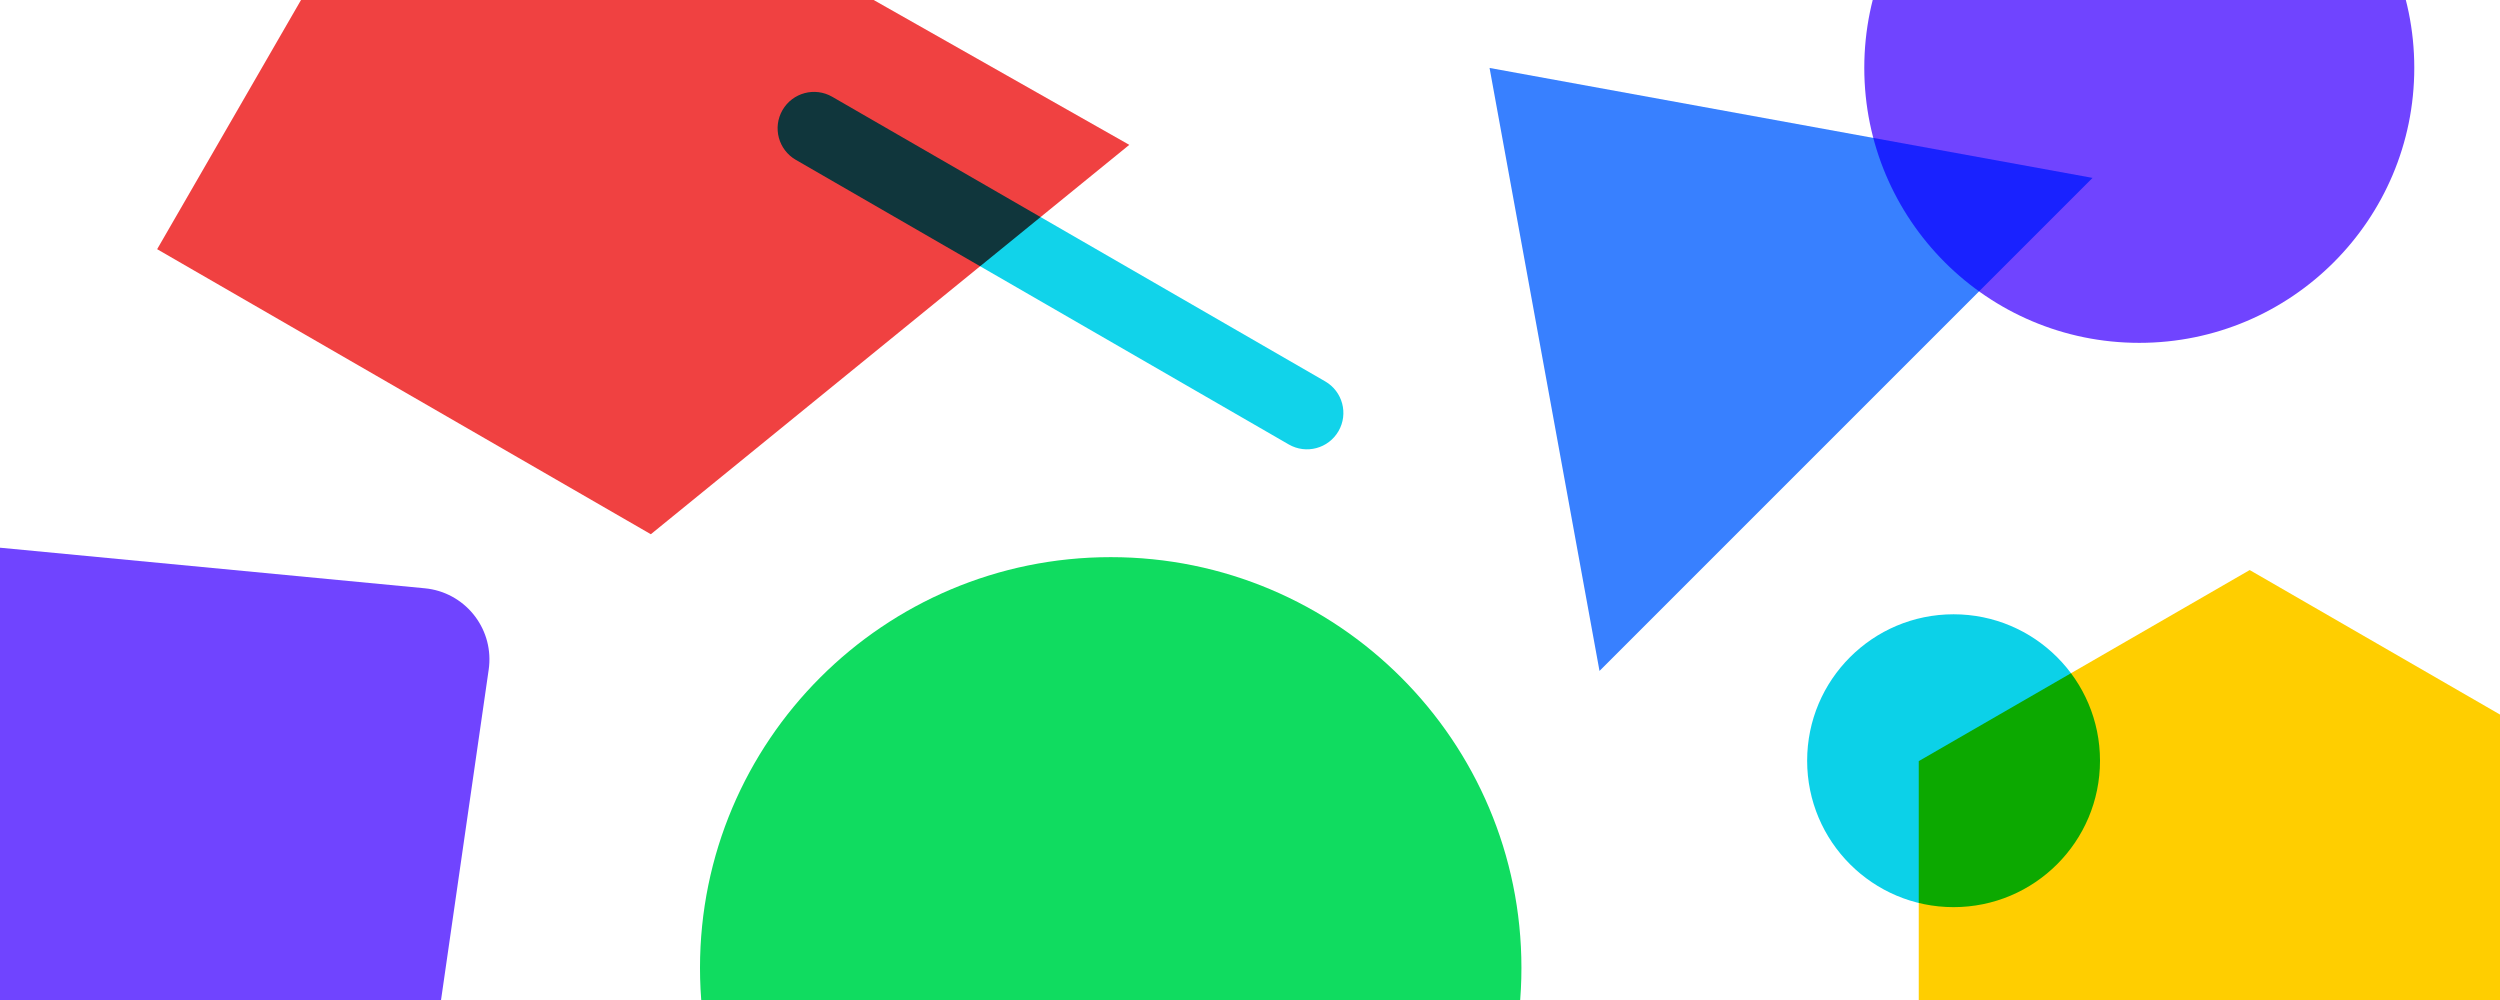
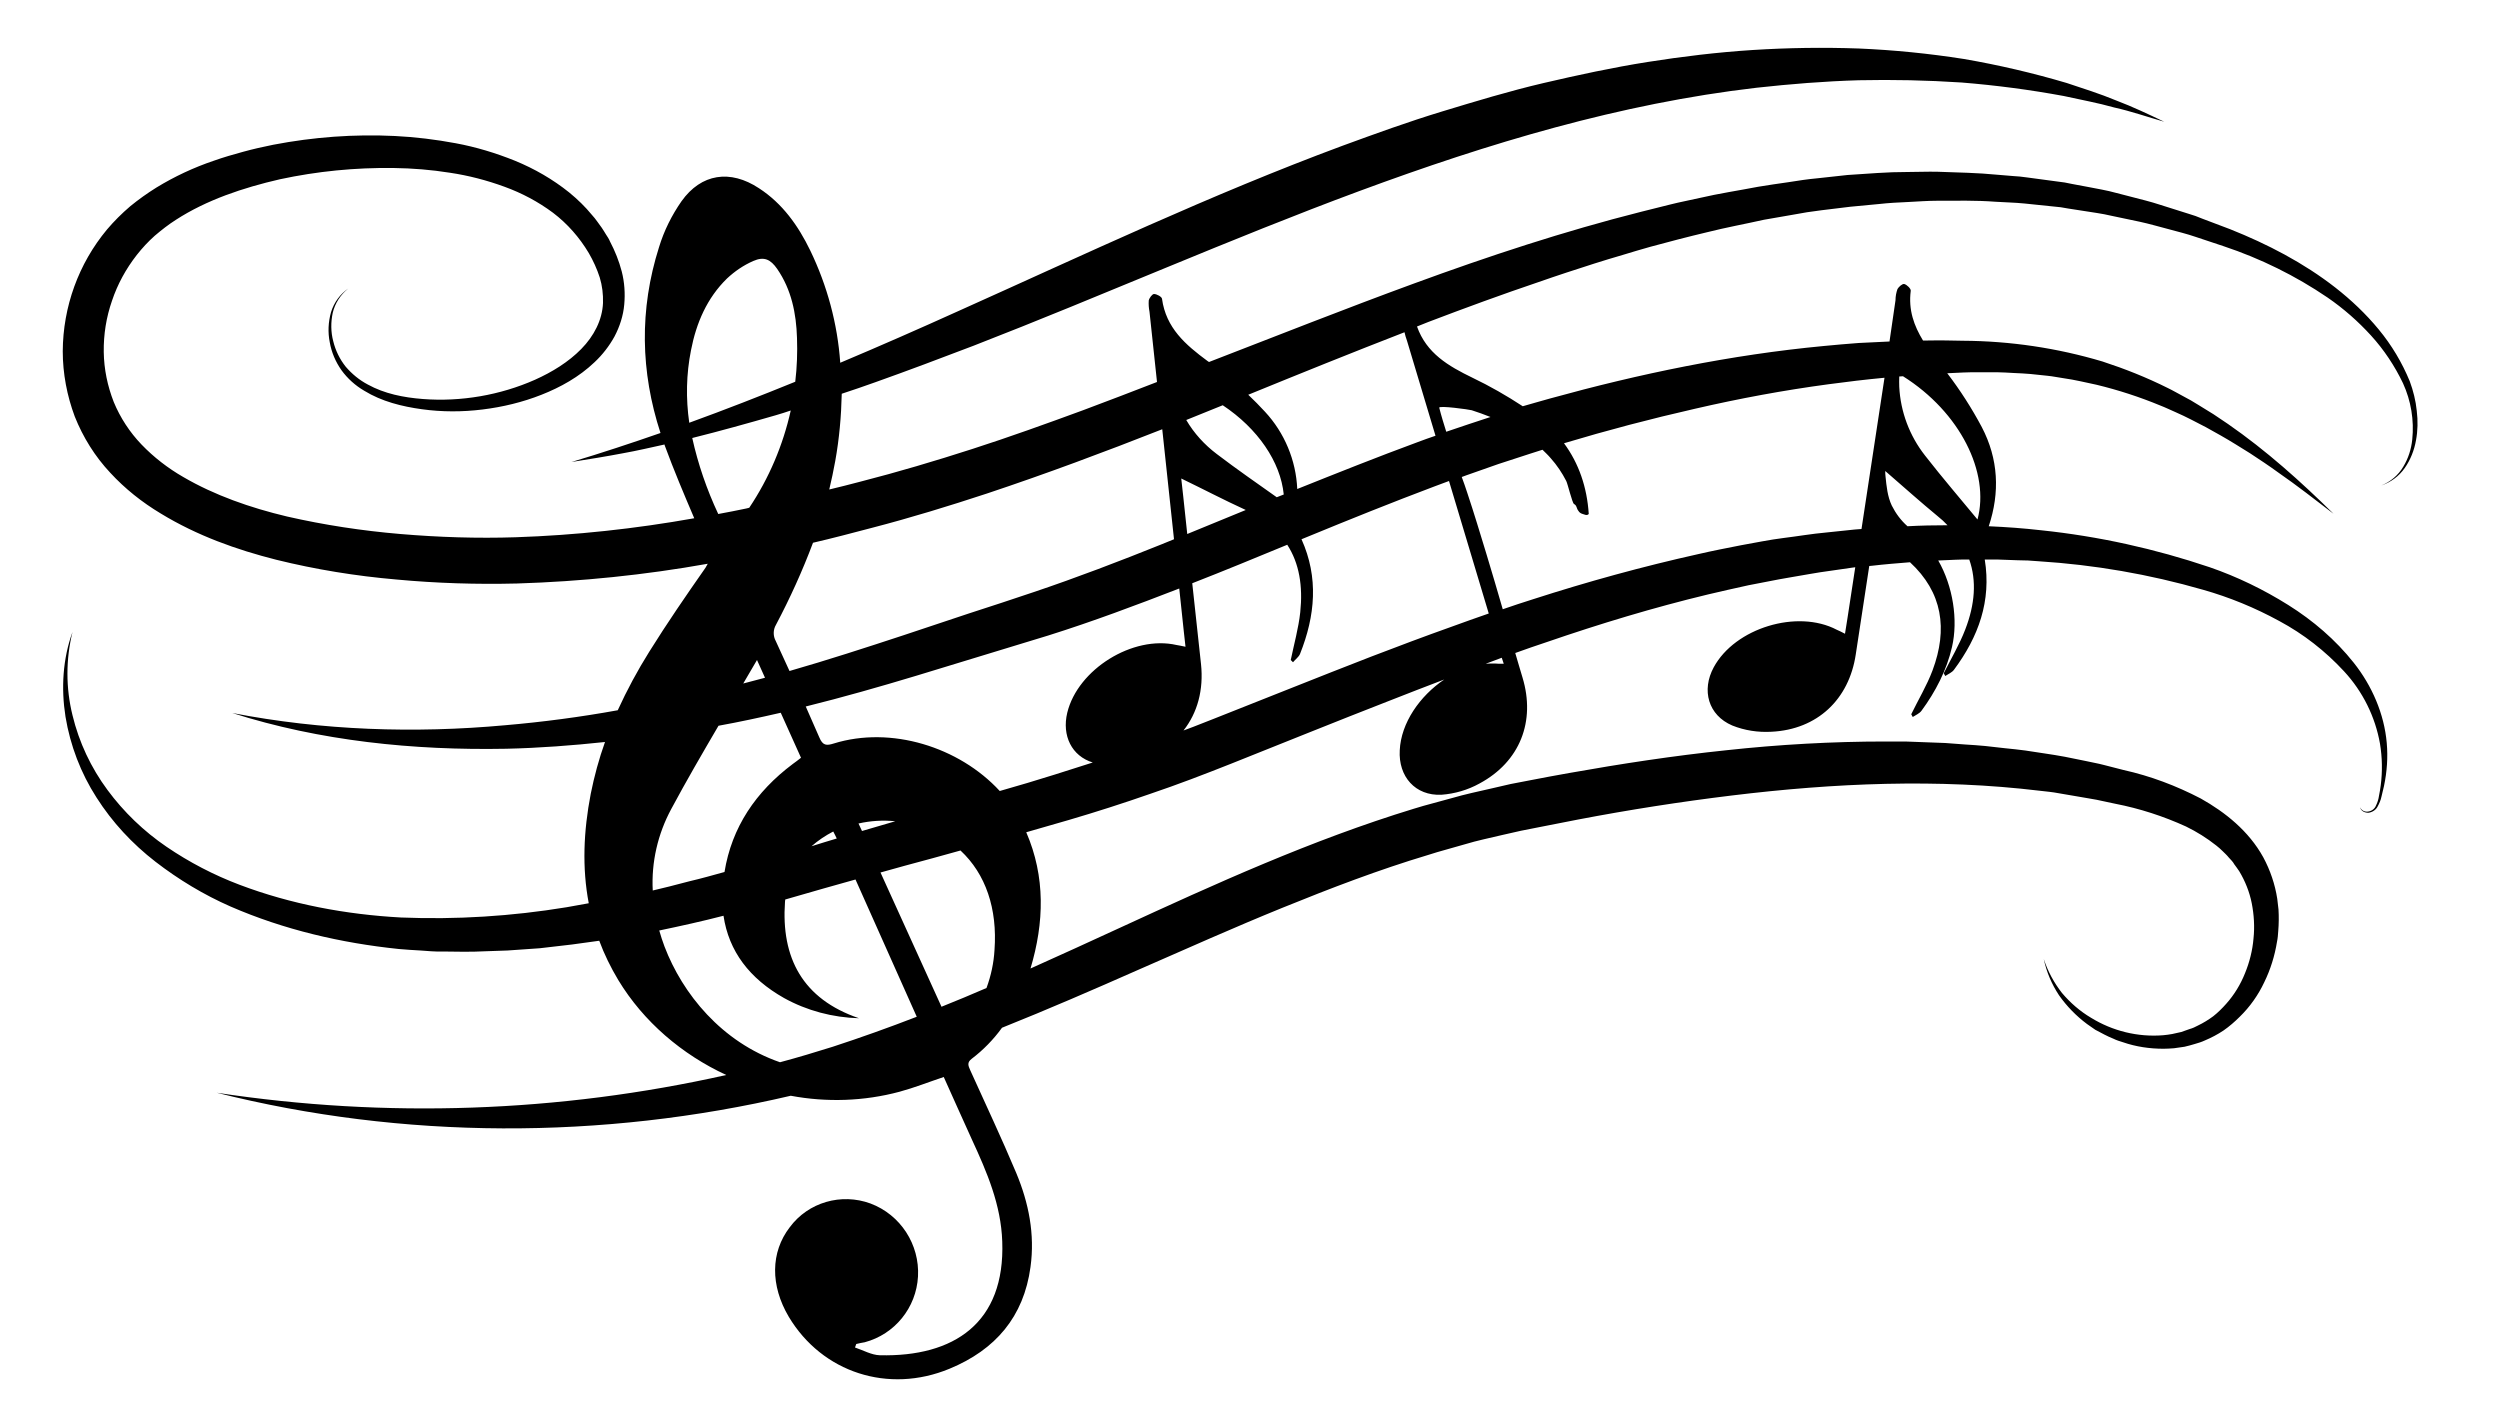
- <svg xmlns="http://www.w3.org/2000/svg" width="350" height="140" style="background:#f6f7f9">
-   <g fill="none" fill-rule="evenodd">
-     <path fill="#F04141" style="mix-blend-mode:multiply" d="M61.905-34.23l96.194 54.51-66.982 54.512L22 34.887z" />
-     <circle fill="#10DC60" style="mix-blend-mode:multiply" cx="155.5" cy="135.5" r="57.5" />
-     <path fill="#3880FF" style="mix-blend-mode:multiply" d="M208.538 9.513l84.417 15.392L223.93 93.93z" />
-     <path fill="#FFCE00" style="mix-blend-mode:multiply" d="M268.625 106.557l46.332-26.75 46.332 26.75v53.5l-46.332 26.75-46.332-26.75z" />
-     <circle fill="#7044FF" style="mix-blend-mode:multiply" cx="299.5" cy="9.5" r="38.5" />
-     <rect fill="#11D3EA" style="mix-blend-mode:multiply" transform="rotate(-60 148.47 37.886)" x="143.372" y="-7.056" width="10.196" height="89.884" rx="5.098" />
-     <path d="M-25.389 74.253l84.86 8.107c5.498.525 9.53 5.407 9.004 10.905a10 10 0 0 1-.057.477l-12.36 85.671a10.002 10.002 0 0 1-11.634 8.42l-86.351-15.226c-5.44-.959-9.07-6.145-8.112-11.584l13.851-78.551a10 10 0 0 1 10.799-8.219z" fill="#7044FF" style="mix-blend-mode:multiply" />
-     <circle fill="#0CD1E8" style="mix-blend-mode:multiply" cx="273.5" cy="106.5" r="20.5" />
-   </g>
+ <svg xmlns="http://www.w3.org/2000/svg" version="1.1" id="Layer_1" x="0px" y="0px" viewBox="0 0 1000 568" style="enable-background:new 0 0 1000 568;" xml:space="preserve">
+   <path d="M966.7,164.3c-0.4-4-1.4-8-2.8-11.8c-3.1-7.5-7.2-14.4-12.4-20.7c-5.1-6.2-11-11.8-17.4-16.8c-12.7-9.9-27.2-17.4-42-23.3  L881,87.5l-2.8-1.1c-0.9-0.3-1.9-0.6-2.8-0.9l-5.7-1.8l-5.7-1.8c-1.9-0.6-3.8-1.2-5.8-1.7l-11.6-3c-3.9-1.1-7.8-1.7-11.8-2.5  l-5.9-1.1l-3-0.6l-3-0.4L811,71c-2-0.3-4-0.5-6-0.6l-6-0.5c-8-0.8-16-0.9-24-1.2c-4-0.1-8,0.1-12,0.1l-6,0.1c-2,0.1-4,0.2-6,0.3  L739,70l-11.9,1.3c-2,0.2-4,0.4-6,0.7l-5.9,0.9c-4,0.6-7.9,1.1-11.9,1.8c-7.8,1.5-15.8,2.7-23.5,4.5c-3.9,0.9-7.8,1.6-11.7,2.6  l-11.6,2.9c-30.9,7.8-61.2,17.8-90.9,28.7c-27.6,10.1-54.8,20.9-82,31.4l-0.6-0.4c-8.8-6.5-16.6-13.2-18.2-24.9  c-0.1-0.8-2.1-1.9-3.2-1.9c-0.7,0-1.9,1.6-2.1,2.6c-0.1,1.5,0,3,0.3,4.5l3,28.1c-9.8,3.8-19.7,7.6-29.6,11.3  c-14.7,5.4-29.4,10.7-44.3,15.5s-29.7,9.2-44.9,13.1c-4.1,1.1-8.2,2.1-12.3,3.1c0.9-3.8,1.7-7.5,2.4-11.4c1.6-8.9,2.4-17.9,2.6-26.9  c4.5-1.5,9-3,13.4-4.6c13.2-4.7,26.2-9.6,39.3-14.6c52-20.2,102.8-42.8,154.4-61.9s104.4-35,158.8-41.3c13.6-1.5,27.2-2.6,40.9-3  c13.7-0.3,27.4,0,41.1,0.9c13.7,1.1,27.4,2.9,40.9,5.4c6.7,1.5,13.5,2.7,20.2,4.6c6.8,1.5,13.3,3.8,20,5.7c-6.3-3-12.6-6-19.2-8.5  c-6.5-2.7-13.2-4.8-19.8-7c-13.5-4-27.2-7.2-41.1-9.6c-14-2.2-28-3.6-42.1-4.2c-14.1-0.5-28.3-0.3-42.4,0.6s-28.2,2.6-42.1,4.8  s-27.8,5.2-41.5,8.4s-27.2,7.3-40.7,11.4s-26.7,8.9-39.8,13.7c-52.6,19.5-103,43.4-153.6,66.1c-15.7,7.1-31.4,14-47.3,20.7  c-1.1-15.6-5.2-30.8-12-44.9c-4.8-9.9-11.1-18.8-20.5-24.9c-11.5-7.6-23.1-5.9-31,5.2c-3.9,5.6-7,11.8-9,18.4  c-7.9,24.9-7.4,49.8,0.6,74.3c-11.8,4.1-23.6,8-35.6,11.6c6.9-1.1,13.8-2.2,20.6-3.5c5.6-1,11.1-2.3,16.6-3.5l0.1,0.4  c3.6,9.8,7.7,19.5,11.8,29.1c-23.6,4.2-47.5,6.8-71.4,7.6c-15.4,0.5-30.8,0-46.2-1.3c-15.3-1.3-30.4-3.6-45.3-7  c-14.7-3.5-29-8.5-41.5-15.8c-6.1-3.5-11.8-7.9-16.7-13c-4.7-4.9-8.5-10.7-11.1-17c-2.5-6.4-3.9-13.1-4-20c-0.1-7,1-13.9,3.3-20.5  c2.2-6.6,5.6-12.8,9.9-18.3c2.2-2.8,4.6-5.4,7.2-7.7c2.7-2.3,5.5-4.5,8.5-6.4C82.6,80,97.2,75.1,112,71.7  c14.9-3.2,30.1-4.7,45.4-4.5c7.6,0.1,15.1,0.7,22.6,1.9c7.4,1.1,14.7,3,21.8,5.6c6.9,2.5,13.5,6,19.4,10.4  c5.8,4.4,10.6,9.9,14.3,16.1c1.8,3.1,3.3,6.4,4.4,9.8c1,3.3,1.4,6.7,1.3,10.2c-0.3,6.8-3.6,13.2-8.7,18.4s-11.6,9.2-18.5,12.3  c-7,3.1-14.4,5.3-21.9,6.6c-7.6,1.3-15.3,1.7-23,1.1c-7.7-0.6-15.3-2.1-22-5.8c-3.4-1.8-6.3-4.2-8.8-7.1c-2.4-3-4.1-6.5-5-10.2  c-1-3.7-1-7.7-0.2-11.4c0.9-3.8,3.1-7.2,6.2-9.7c-3.3,2.3-5.7,5.6-6.9,9.5c-1.1,3.9-1.3,8-0.5,12c0.7,4,2.3,7.8,4.7,11.2  c2.4,3.3,5.5,6.1,9.1,8.2c7,4.3,15.1,6.3,23.1,7.4c8,1.1,16.1,1.1,24.2,0.1c8.1-1,16-2.9,23.6-5.9c7.6-3,15-7.1,21.2-13  c3.2-3,5.9-6.5,8-10.3c2.1-4,3.5-8.3,3.9-12.8c0.4-4.4,0.1-8.9-1-13.2c-1.1-4.2-2.7-8.2-4.7-12c-0.4-1-1-1.9-1.6-2.8  s-1.1-1.9-1.7-2.7c-1.3-1.7-2.4-3.5-3.9-5.1c-2.7-3.3-5.8-6.3-9.1-9c-6.6-5.3-13.9-9.5-21.7-12.7c-7.7-3.1-15.6-5.5-23.7-7  c-8-1.5-16.2-2.5-24.3-2.9c-16.3-0.8-32.6,0.4-48.7,3.5c-4,0.8-8,1.7-12,2.8s-7.9,2.2-11.8,3.6c-8,2.7-15.7,6.3-22.9,10.7  c-3.7,2.3-7.2,4.8-10.5,7.5c-3.4,2.9-6.5,6-9.3,9.3c-11.4,13.7-17.6,30.9-17.7,48.7c0,8.9,1.7,17.8,4.8,26.1  c3.3,8.3,8.1,16,14.2,22.5c5.9,6.4,12.7,11.8,20.2,16.3c14.6,8.9,30.4,14.5,46.2,18.5c15.8,3.9,31.8,6.5,48,7.9  c16.1,1.5,32.2,2,48.3,1.6c25.6-0.8,51.1-3.4,76.3-7.9c-0.3,0.6-0.6,1.1-0.9,1.6c-7.7,11-15.4,22.2-22.5,33.6  c-4.7,7.5-8.9,15.3-12.6,23.4c-14.9,2.7-30,4.7-45.1,6c-36.2,3.3-73,2.1-109.1-4.9c35.1,11.2,72.5,15,109.6,14.3  c13.2-0.3,26.4-1.3,39.5-2.7c-2.4,6.7-4.3,13.7-5.7,20.7c-2.9,15-3.5,29.6-0.8,43.8c-3,0.5-5.9,1.1-8.9,1.6  c-21.9,3.6-44.1,5-66.2,4.1c-22-1.2-44-5.3-64.6-13.1c-10.3-3.9-20.1-9-29.2-15.2c-9.1-6.2-17.1-13.9-23.6-22.7  c-6.6-8.9-11.4-19.1-14-29.9c-2.7-10.9-2.7-22.4,0-33.3c-3.9,10.7-4.6,22.5-2.8,33.9c1.9,11.5,6.1,22.5,12.4,32.3  c6.3,9.9,14.3,18.5,23.6,25.7c9.2,7.1,19.3,13.2,30,17.9c21.4,9.3,44.2,14.6,67.3,17c2.9,0.3,5.8,0.4,8.7,0.6s5.8,0.5,8.7,0.4  c5.8,0.1,11.6,0.2,17.4-0.1c2.9-0.1,5.8-0.2,8.7-0.3l8.6-0.6l4.3-0.3l4.3-0.5l8.6-1c3.6-0.5,7.3-1,10.9-1.5c2,5.4,4.6,10.7,7.6,15.7  c10.1,16.7,25.5,29.8,43.2,38c-66.9,15-136,17.4-203.8,7.1c74.4,18.7,154,18.9,229.6,1.2c14.4,2.7,29.3,2.2,43.5-1.6  c5.9-1.6,11.7-3.9,17.7-5.9c3.8,8.4,7.5,16.8,11.3,25.1c6,13,11.6,26,12.1,40.7c1.2,32.6-19.3,46.2-49,45.5c-3.3-0.1-6.6-2-9.9-3.1  l0.5-1.4c1.1-0.3,2.3-0.5,3.4-0.7c12-3.2,20.6-13.8,21.3-26.3c0.7-12.8-7-24.7-19-29.2c-11.7-4.3-24.9-0.5-32.3,9.5  c-7.7,10-7.8,23.3-0.4,35.8c13.4,22.4,39.9,30.9,64.3,20.8c18.4-7.6,29.7-20.8,32.4-40.7c1.8-13.1-0.7-25.6-5.7-37.6  c-5.8-13.8-12.2-27.4-18.4-41.1c-0.8-1.8-1.4-3.1,0.6-4.6c4.6-3.5,8.7-7.7,12.1-12.4c18.5-7.4,36.7-15.3,54.8-23.3  c19.2-8.4,38.2-16.9,57.4-24.7s38.5-15.2,58.2-21.1c2.4-0.8,4.9-1.5,7.4-2.2l7.4-2.1c4.9-1.5,9.9-2.5,14.9-3.7l7.5-1.7l7.6-1.5  c5.1-1,10.2-2,15.3-3c20.4-3.9,40.9-7.1,61.4-9.6c41-5,82.5-6.8,123.2-1.9c2.5,0.3,5.1,0.5,7.6,1l7.6,1.3c2.5,0.5,5.1,0.8,7.5,1.3  l7.5,1.6c9.8,1.9,19.3,5,28.3,9.1c4.3,2.1,8.3,4.6,12.1,7.6c0.9,0.7,1.8,1.5,2.6,2.3s1.7,1.6,2.4,2.5l1.2,1.3c0.4,0.4,0.7,0.9,1,1.4  c0.6,0.9,1.4,1.8,2,2.8c2.4,4,4.1,8.3,5,12.8c0.9,4.6,1.2,9.4,0.7,14.1c-0.4,4.8-1.6,9.5-3.4,13.9c-1.8,4.5-4.3,8.6-7.5,12.2  c-1.6,1.8-3.3,3.5-5.2,5c-1.9,1.4-4,2.7-6.1,3.7c-1.1,0.6-2.2,1.1-3.3,1.4c-1.2,0.4-2.3,0.8-3.4,1.2l-3.6,0.8  c-1.2,0.2-2.4,0.4-3.7,0.5c-10.1,0.8-20.2-1.7-28.8-7c-4.4-2.6-8.3-6-11.6-9.9c-3.2-4.1-5.7-8.7-7.3-13.6c1.1,5.2,3.2,10.1,6.1,14.5  c3.1,4.4,6.9,8.3,11.2,11.5l3.3,2.3l3.6,1.9c1.2,0.6,2.4,1.2,3.7,1.7c1.2,0.6,2.5,1,3.8,1.4c5.2,1.8,10.7,2.6,16.2,2.6  c1.4,0,2.8-0.1,4.2-0.2l4.2-0.6c1.4-0.3,2.7-0.7,4.1-1.1c1.4-0.4,2.7-0.8,4-1.4c2.6-1.1,5.1-2.4,7.5-4c2.3-1.6,4.5-3.5,6.5-5.5  c4.1-4,7.4-8.7,9.8-13.8c2.5-5.1,4.2-10.6,5.1-16.2c0.3-1.4,0.4-2.8,0.5-4.3c0.1-1.4,0.2-2.9,0.2-4.3c0-1.4,0-2.9-0.1-4.3l-0.5-4.3  c-0.9-5.8-2.8-11.4-5.6-16.6c-5.8-10.5-15.2-18-25-23.5c-9.8-5.1-20.1-9-30.9-11.4l-7.8-2c-2.6-0.7-5.2-1.1-7.8-1.7l-7.9-1.6  c-2.6-0.5-5.3-0.9-7.9-1.3l-7.9-1.2c-2.7-0.4-5.3-0.6-8-0.9l-8-0.9c-2.7-0.3-5.3-0.4-8-0.6l-8-0.6c-2.7-0.1-5.3-0.2-8-0.3l-8-0.3h-8  c-21.2,0-42.5,1.2-63.6,3.5c-21.1,2.2-42,5.4-62.8,9.1c-5.2,0.9-10.4,1.9-15.6,2.9l-7.8,1.5l-7.8,1.8c-5.2,1.2-10.5,2.3-15.6,3.8  l-7.7,2.1c-2.6,0.7-5.2,1.4-7.7,2.2c-40.9,12.5-79.5,30.1-117.5,47.6c-12,5.5-23.9,11-35.8,16.3c5.5-18.4,6-36.7-1.7-54.5  c5.7-1.6,11.3-3.3,17-4.9c10.9-3.2,21.8-6.7,32.7-10.5c5.4-1.8,10.8-3.8,16.2-5.8l8.1-3.1l7.9-3.1c21.1-8.4,42-16.9,63.1-25.1  c7.4-2.9,14.8-5.8,22.2-8.6c-9.8,6.6-17.3,17.4-17.8,28.3c-0.6,10.5,6.2,18.3,16.7,17.8c5.3-0.4,10.5-1.9,15.2-4.5  c16.2-8.7,22.5-24.9,17.2-42.4c-1-3.2-1.9-6.5-2.9-9.8c4.2-1.5,8.4-3,12.7-4.4c21.2-7.3,42.7-13.8,64.3-19  c5.4-1.3,10.9-2.5,16.3-3.7c5.5-1,10.9-2.2,16.4-3.1s11-2,16.5-2.7l8.3-1.2l1.5-0.2l-3.1,20.3l-1,6.3c-1.5-0.8-2.4-1.2-3.3-1.6  c-15.8-8.3-40.7-0.7-49.2,15c-5,9.2-2.2,19.2,7.4,23.3c5,2,10.3,2.8,15.7,2.5c18.3-0.9,31-12.9,33.7-30.9  c1.8-11.8,3.6-23.6,5.4-35.4l1.1-0.1c5.1-0.6,10.2-1,15.2-1.4c13,12,15.2,26.7,9,43.3c-2.3,6.1-5.7,11.7-8.5,17.5l0.6,1.1  c1.2-0.8,2.7-1.4,3.5-2.5c5.6-7.6,10.1-16.3,12.2-25.5c2.5-10.8,0.4-24.3-5.5-34.6c2.3-0.1,4.5-0.2,6.8-0.3c1.9-0.1,3.7-0.1,5.6-0.1  c3,8.5,2.3,17.9-1.6,28c-2.3,6-5.7,11.7-8.6,17.5l0.6,1.1c1.2-0.8,2.7-1.4,3.5-2.5c9.8-13.2,15-27.5,12.3-44.1c1.6,0,3.2,0,4.8,0  l8.3,0.3l4.2,0.1l4.2,0.3c22.3,1.4,44.3,5.2,65.8,11.4c10.6,3,20.8,7.2,30.5,12.5c9.7,5.2,18.4,12,25.9,20.1  c7.5,8.1,12.5,18.2,14.4,29c0.9,5.5,1,11.1,0.3,16.6c-0.2,1.4-0.4,2.8-0.7,4.2c-0.2,1.4-0.6,2.7-1.2,3.9c-0.5,1.3-1.7,2.2-3,2.4  c-1.4,0.3-2.8-0.4-3.4-1.7c0.2,0.7,0.6,1.3,1.3,1.7c0.7,0.4,1.4,0.5,2.1,0.5c1.5-0.2,2.9-1.1,3.6-2.4c0.7-1.3,1.3-2.6,1.6-4.1  c0.3-1.4,0.7-2.8,1-4.2c1.2-5.7,1.6-11.5,1.1-17.2c-1-11.6-5.9-22.9-13.2-32.1s-16.3-16.9-26.2-23.1c-9.9-6.2-20.4-11.3-31.4-15.1  c-21.9-7.4-44.5-12.4-67.5-14.8c-7-0.8-13.9-1.3-20.9-1.6c4.5-13.5,3.9-26.9-2.8-39.7c-4-7.5-8.6-14.7-13.8-21.5  c2.1-0.1,4.3-0.2,6.4-0.3l3.4-0.1h10.1c2.2,0,4.5,0.2,6.7,0.3s4.5,0.2,6.7,0.4l6.7,0.7c2.2,0.2,4.4,0.7,6.6,1  c4.4,0.6,8.8,1.7,13.1,2.6c8.7,2.1,17.3,4.9,25.5,8.3c2.1,0.8,4.1,1.8,6.2,2.7s4.1,1.9,6.1,2.9l6,3.1l5.9,3.3c2,1.1,3.9,2.3,5.9,3.5  s3.9,2.4,5.8,3.6c3.8,2.5,7.6,5,11.3,7.7c7.5,5.2,14.8,10.9,22.1,16.5c-13.1-12.9-26.9-25.3-42.2-35.9l-5.8-3.9l-6-3.7  c-2-1.3-4-2.4-6.1-3.5s-4.1-2.3-6.2-3.3c-8.4-4.2-17.2-7.7-26.1-10.6c-18.1-5.4-36.9-8.2-55.8-8.3c-4.7-0.1-9.3-0.2-14-0.1h-2  c-3.6-5.9-5.9-12.2-4.9-19.9c0.1-0.8-1.5-2.4-2.6-2.7c-0.7-0.2-2.2,1.1-2.7,2c-0.5,1.4-0.8,2.9-0.8,4.5l-2.4,16.5  c-4.1,0.2-8.2,0.4-12.4,0.6c-4.6,0.4-9.3,0.7-13.9,1.2c-37.1,3.5-73.7,11.1-109.5,21c-3.7,1-7.3,2.1-10.9,3.1  c-6.4-4.2-13.2-8.1-20.1-11.4c-9.7-4.7-18.4-9.8-22.2-20.5c1.5-0.6,3-1.2,4.5-1.8c14.7-5.6,29.4-11,44.2-16c7.4-2.6,14.8-5,22.3-7.4  c3.7-1.2,7.5-2.3,11.2-3.4s7.5-2.3,11.2-3.3l11.3-3c3.8-1,7.6-1.9,11.3-2.8c7.5-1.9,15.2-3.3,22.8-5c3.8-0.7,7.7-1.3,11.5-2l5.7-1  c1.9-0.3,3.8-0.5,5.8-0.8l11.5-1.4l11.6-1.1c1.9-0.2,3.9-0.4,5.8-0.5l5.8-0.3c3.9-0.2,7.8-0.5,11.6-0.5c7.7,0,15.5-0.2,23.3,0.4  l5.8,0.3c1.9,0.1,3.9,0.2,5.8,0.4l11.6,1.2l2.9,0.3l2.9,0.5l5.8,0.9l5.8,0.9c1,0.2,1.9,0.3,2.9,0.5l2.8,0.6l11.4,2.4  c1.9,0.4,3.8,0.9,5.7,1.4l5.6,1.5l5.6,1.5c0.9,0.3,1.9,0.5,2.8,0.8l2.8,0.9l11.1,3.7c14.7,4.9,28.7,11.8,41.5,20.5  c6.4,4.4,12.2,9.5,17.4,15.2c5.2,5.7,9.5,12.2,12.8,19.1c3.2,7,4.5,14.8,3.7,22.5c-0.4,3.9-1.6,7.6-3.6,10.9c-2,3.4-5.1,6-8.8,7.5  c3.8-1.3,7.1-3.7,9.4-7c2.3-3.3,3.8-7.1,4.5-11.1C967.1,172.4,967.2,168.3,966.7,164.3z M473.3,198.6l-0.8-7.2  c9.1,4.4,17.1,8.6,25.4,12.4l0.4,0.2c-7.8,3.2-15.6,6.4-23.4,9.6C474.4,208.6,473.8,203.6,473.3,198.6z M510.7,198.9  c-7.6-5.4-16-11.2-24-17.3c-4.9-3.7-9.1-8.3-12.2-13.6l9.4-3.8l5.2-2.1c14,9.3,23.1,22.6,24.4,35.7L510.7,198.9z M348.9,211.1  c15.4-4,30.7-8.7,45.9-13.7c23.7-7.9,47-16.6,70.1-25.7l4.7,44l-4.9,2c-16.9,6.8-33.9,13.3-51.1,19.1l-12.9,4.3l-13.2,4.3l-26.1,8.7  c-15.2,5-30.3,9.9-45.6,14.3c-1.8-4-3.7-8-5.5-12c-1.1-2-1.1-4.5,0.1-6.5c5.6-10.6,10.6-21.6,14.8-32.8  C333,215.3,340.9,213.2,348.9,211.1z M276.4,140.1c2.1-10.9,6.4-20.9,14.4-28.7c3.1-2.9,6.6-5.3,10.5-7c4.3-1.9,6.9-0.7,9.6,3.2  c5.7,8.3,7.6,17.8,7.9,27.6c0.2,5.8,0,11.7-0.7,17.5c-14,5.7-28.1,11.2-42.4,16.4C274.3,159.4,274.5,149.6,276.4,140.1L276.4,140.1z   M276.9,175.2c11.2-2.8,22.3-5.9,33.4-9.1c2-0.6,4-1.2,6-1.9c-3.1,13.9-8.7,27.1-16.6,38.9l-1.2,0.3c-3.7,0.8-7.5,1.5-11.2,2.2  C282.7,195.8,279.2,185.6,276.9,175.2L276.9,175.2z M302.8,264l3.2,7.1c-2.9,0.8-5.8,1.5-8.7,2.3C299.1,270.3,300.9,267.2,302.8,264  z M312.3,285.1l8.1,18c-1.1,0.9-2.2,1.7-3.3,2.5c-14.8,11.1-24.4,25.3-27.3,43.2c-4.7,1.3-9.3,2.6-14,3.7l-8.1,2.1l-6.6,1.6  c-0.6-11.3,2-22.6,7.4-32.6c6-11.2,12.4-22.2,18.9-33.3C295.7,288.8,304,287,312.3,285.1L312.3,285.1z M343.4,329.4  c4.8-1.1,9.8-1.4,14.7-0.9l-1,0.3c-4.1,1.2-8.2,2.4-12.3,3.6L343.4,329.4z M265.8,378.6c-0.8-2.1-1.5-4.3-2.1-6.4  c8.6-1.8,17.2-3.7,25.7-5.9c2.1,14.2,10.4,25.1,24.2,32.9c9.2,5.1,19.5,7.8,30,8.1c-22.6-7.7-31.2-24.2-29.6-46.6  c0-0.3,0.1-0.6,0.1-0.9l15.3-4.4c4.3-1.2,8.5-2.4,12.8-3.6l24.5,54.9c-11.1,4.3-22.3,8.3-33.6,12c-7,2.2-14,4.3-21.1,6.2  C288.6,416.8,273,397.5,265.8,378.6L265.8,378.6z M324.6,338.5c2.6-2.3,5.6-4.3,8.7-5.9c0.5,1,1,1.9,1.4,2.8  C331.4,336.4,328,337.4,324.6,338.5L324.6,338.5z M397.8,380c-0.3,5.2-1.4,10.3-3.2,15.2c-6,2.6-12,5.1-18,7.5L352.2,349l9.7-2.7  c7.4-2,14.9-4,22.3-6.1C394.3,349.6,399,363.5,397.8,380z M422,309.8c-7.3,2.3-14.7,4.5-22.1,6.6c-16.3-17.7-43.6-26.1-66.4-19  c-2.9,0.9-4.4,0.9-5.8-2.5c-1.8-4.1-3.6-8.2-5.4-12.3c14.9-3.7,29.6-7.9,44.2-12.3l52.8-16.1c17.8-5.6,35.1-12.1,52.4-18.8l1.8,17  l0.7,6.3c-1.7-0.4-2.6-0.5-3.6-0.7c-17.4-4-39.5,9.7-43.7,27.1c-2.2,9.2,1.8,17.3,10.2,19.9C432.1,306.6,427,308.2,422,309.8z   M548.6,262.6c-21.2,8.2-42.2,16.7-63.3,25l-7.9,3.1l-4,1.5c5.6-7.1,8.1-16.3,7-26.6c-1.2-10.8-2.3-21.5-3.5-32.3  c12.8-5,25.4-10.2,38-15.4c4.8,7.4,6.3,16.5,5.2,27c-0.7,6.4-2.5,12.8-3.8,19.1l0.9,0.9c0.9-1.1,2.3-2.1,2.8-3.3  c6.1-15.3,7.5-30.6,0.6-45.9l2.2-0.9c17-7,33.9-13.8,50.9-20.2l5.9-2.2l15.9,53c-5,1.7-9.9,3.5-14.9,5.3  C569.9,254.5,559.3,258.5,548.6,262.6L548.6,262.6z M601.5,265.5c-1.7,0-2.7,0-3.7-0.1c-1.2,0-2.3,0-3.5,0.1  c2.1-0.8,4.3-1.6,6.4-2.4L601.5,265.5z M763,210.5c-2.6-2.3-4.7-5.1-6.3-8.3c-1.7-3.6-2.1-7.7-2.5-11.7c-0.1-0.7-0.1-1.4-0.1-2.1  c7.5,6.5,14.2,12.5,21,18.1c1.4,1.1,2.7,2.3,3.9,3.6C773.7,210.1,768.3,210.2,763,210.5z M791,207.8c-6.5-7.9-14-16.6-21-25.6  c-6.2-7.9-9.8-17.5-10.3-27.5c-0.1-1.3,0-2.6,0-4.1l1.5-0.1C784.1,164.9,796,189.1,791,207.8L791,207.8z M731.4,153.7  c7.4-1,14.9-1.9,22.4-2.6l-9.2,60.5c-1.8,0.1-3.7,0.3-5.5,0.5l-8.6,0.9c-5.7,0.5-11.4,1.5-17.1,2.2s-11.3,1.9-17,2.9  c-5.6,1.1-11.3,2.2-16.9,3.5c-22.5,5-44.6,11.1-66.3,18.1c-4.1,1.3-8.1,2.6-12.1,4c-2.1-7.3-4.3-14.7-6.5-22  c-2.5-8.2-5-16.5-7.7-24.6c-0.7-2.1-1.4-4.2-2.2-6.3l1.9-0.7l12.8-4.5l12.9-4.2l4.7-1.5c1.1,1.1,2.3,2.2,3.3,3.4  c2.5,2.8,4.5,5.8,6.2,9.1c0.6,1.2,2.4,8.8,3.1,9.2c1.2,0.6,0.9,1.7,1.8,2.8c0.3,0.5,0.8,0.9,1.4,1.1c1.1,0.3,1.9,0.9,2.7,0.1  c-0.7-10.8-4-20.3-9.9-28.3c17.3-5.2,34.8-9.8,52.4-13.8C695.7,159.4,713.5,156.1,731.4,153.7L731.4,153.7z M588.7,164.1  c2.5,0.8,5,1.7,7.5,2.7c-5.9,1.9-11.8,3.9-17.7,5.9c-1-3.2-2-6.4-2.8-9.6C575.4,162.1,587.7,163.8,588.7,164.1z M562.8,136.3  l11.4,38c-2.3,0.8-4.7,1.6-7,2.5c-16.3,6-32.3,12.4-48.3,18.8c-0.5-11.5-5.1-22.5-12.9-30.9c-2.1-2.3-4.4-4.6-6.7-6.8  c20.8-8.5,41.6-16.9,62.5-25C562,134,562.4,135.1,562.8,136.3L562.8,136.3z" />
</svg>
